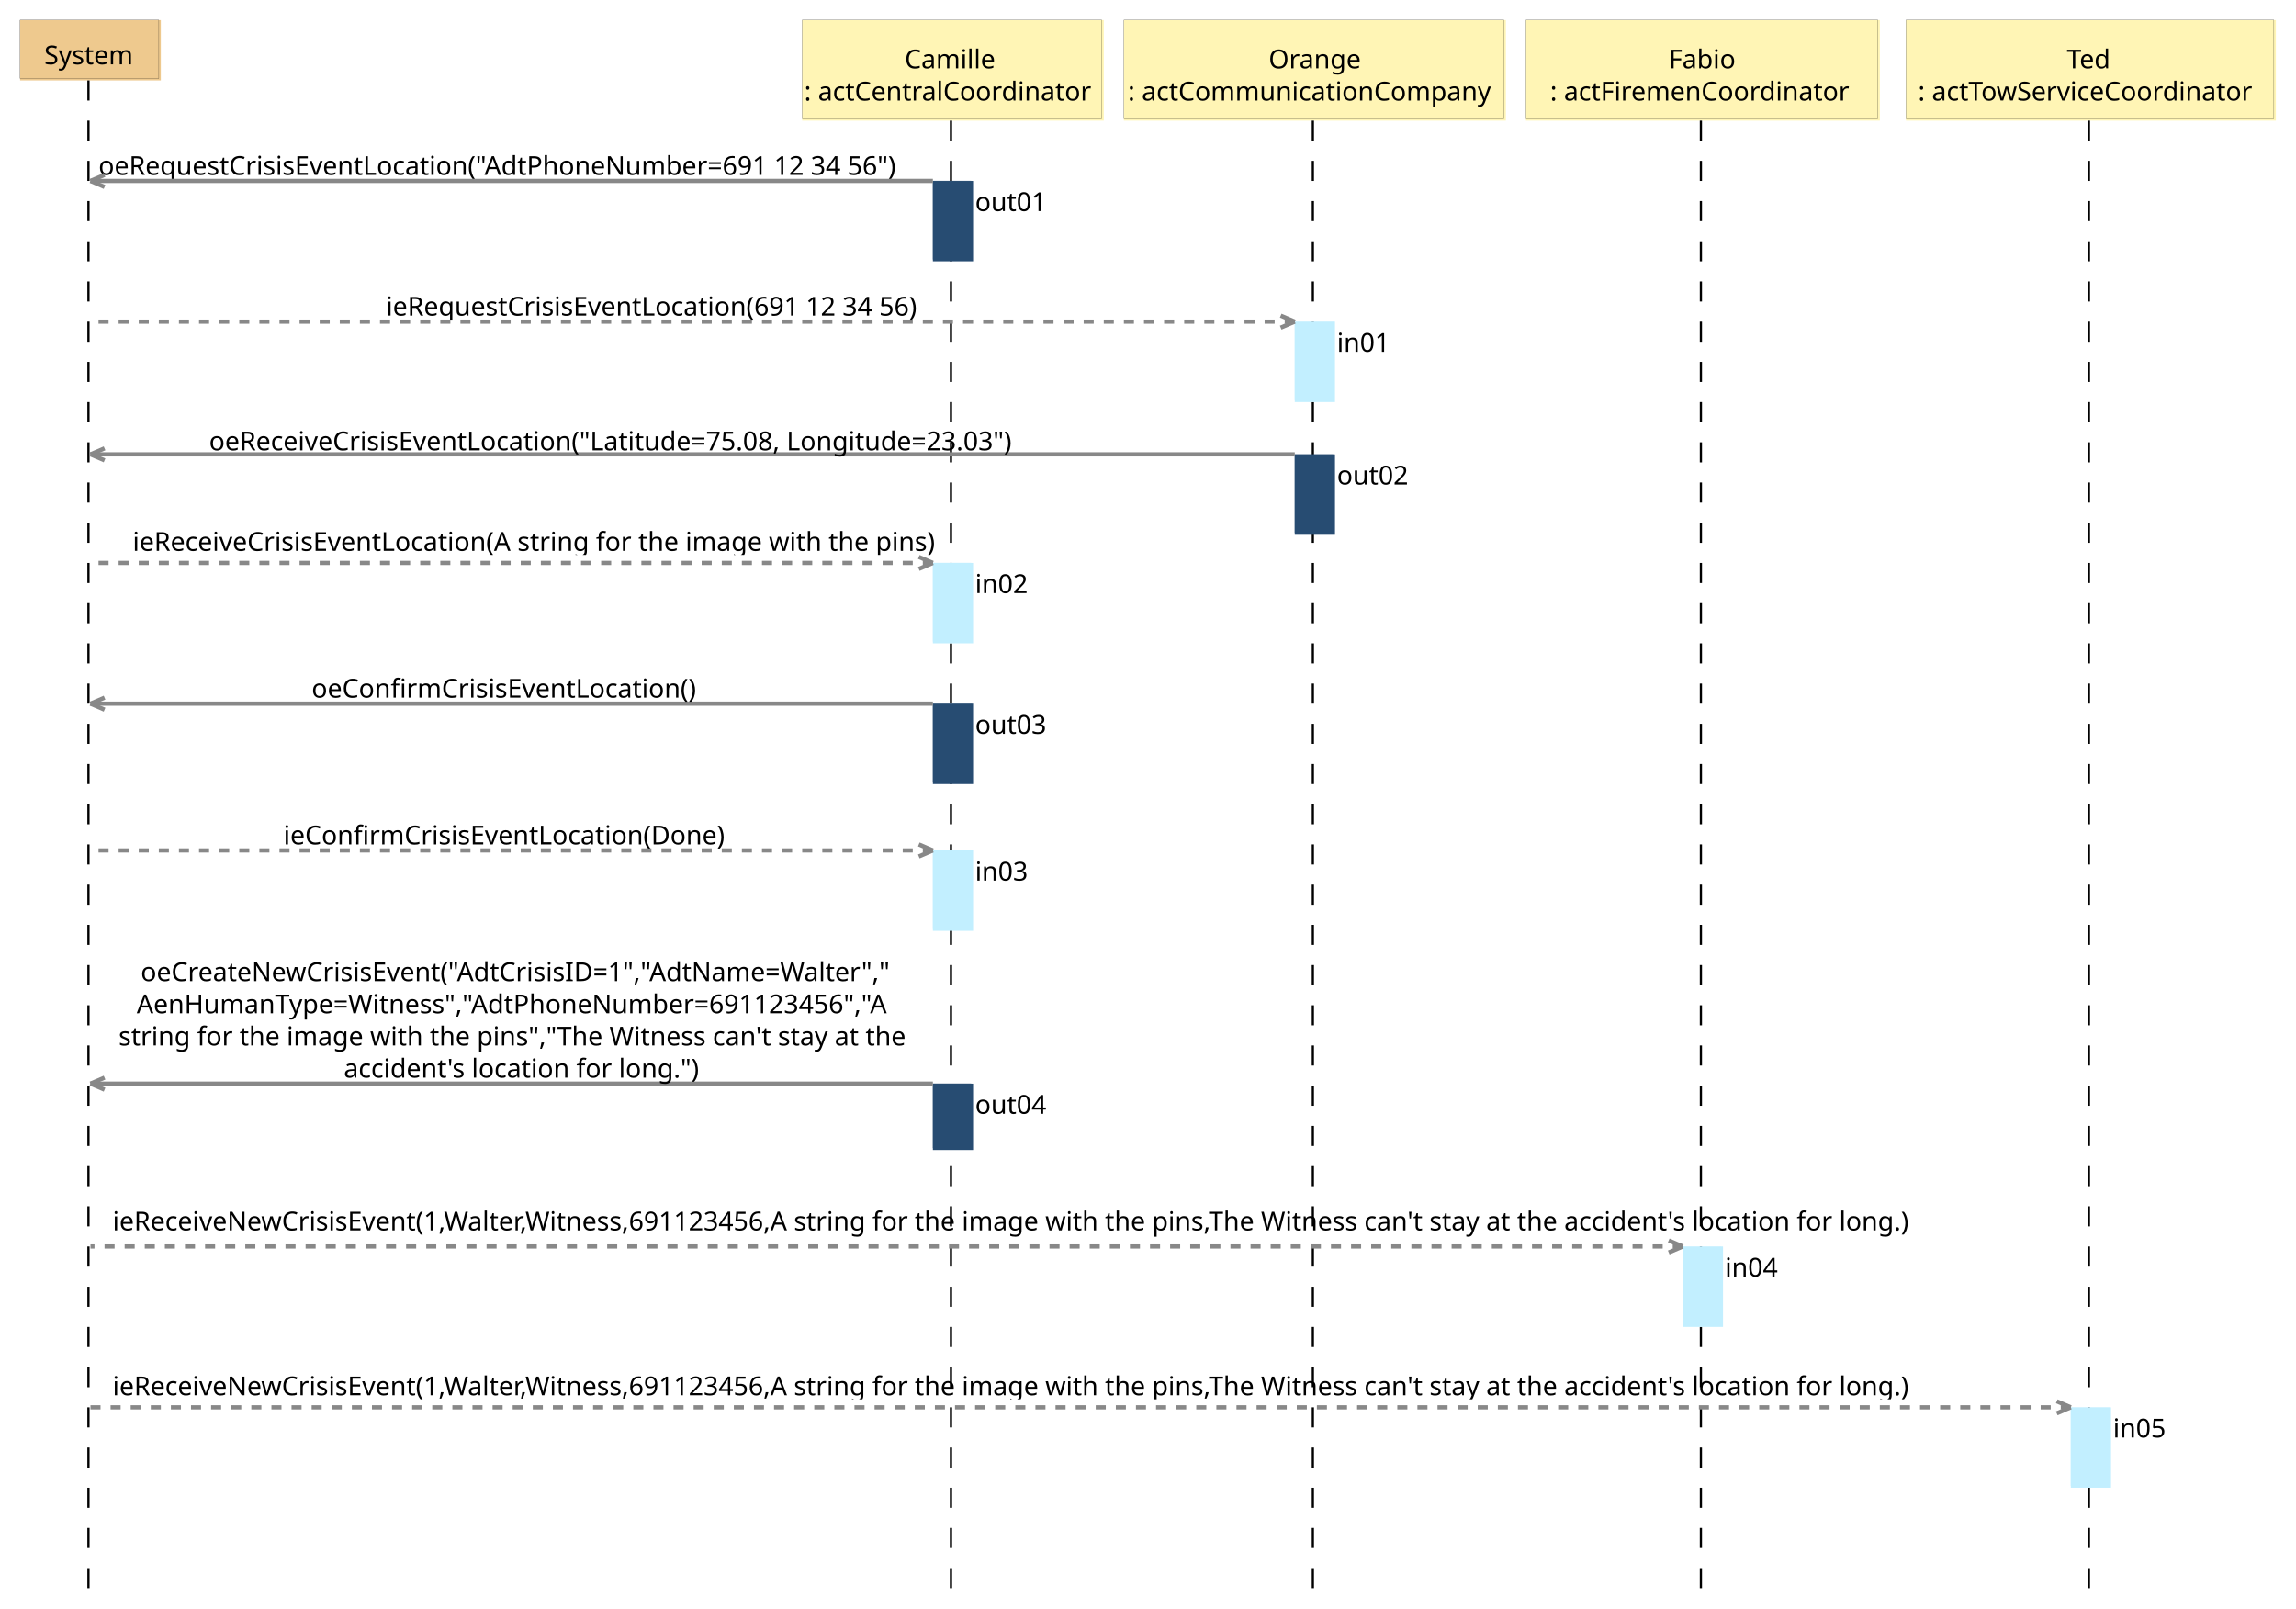
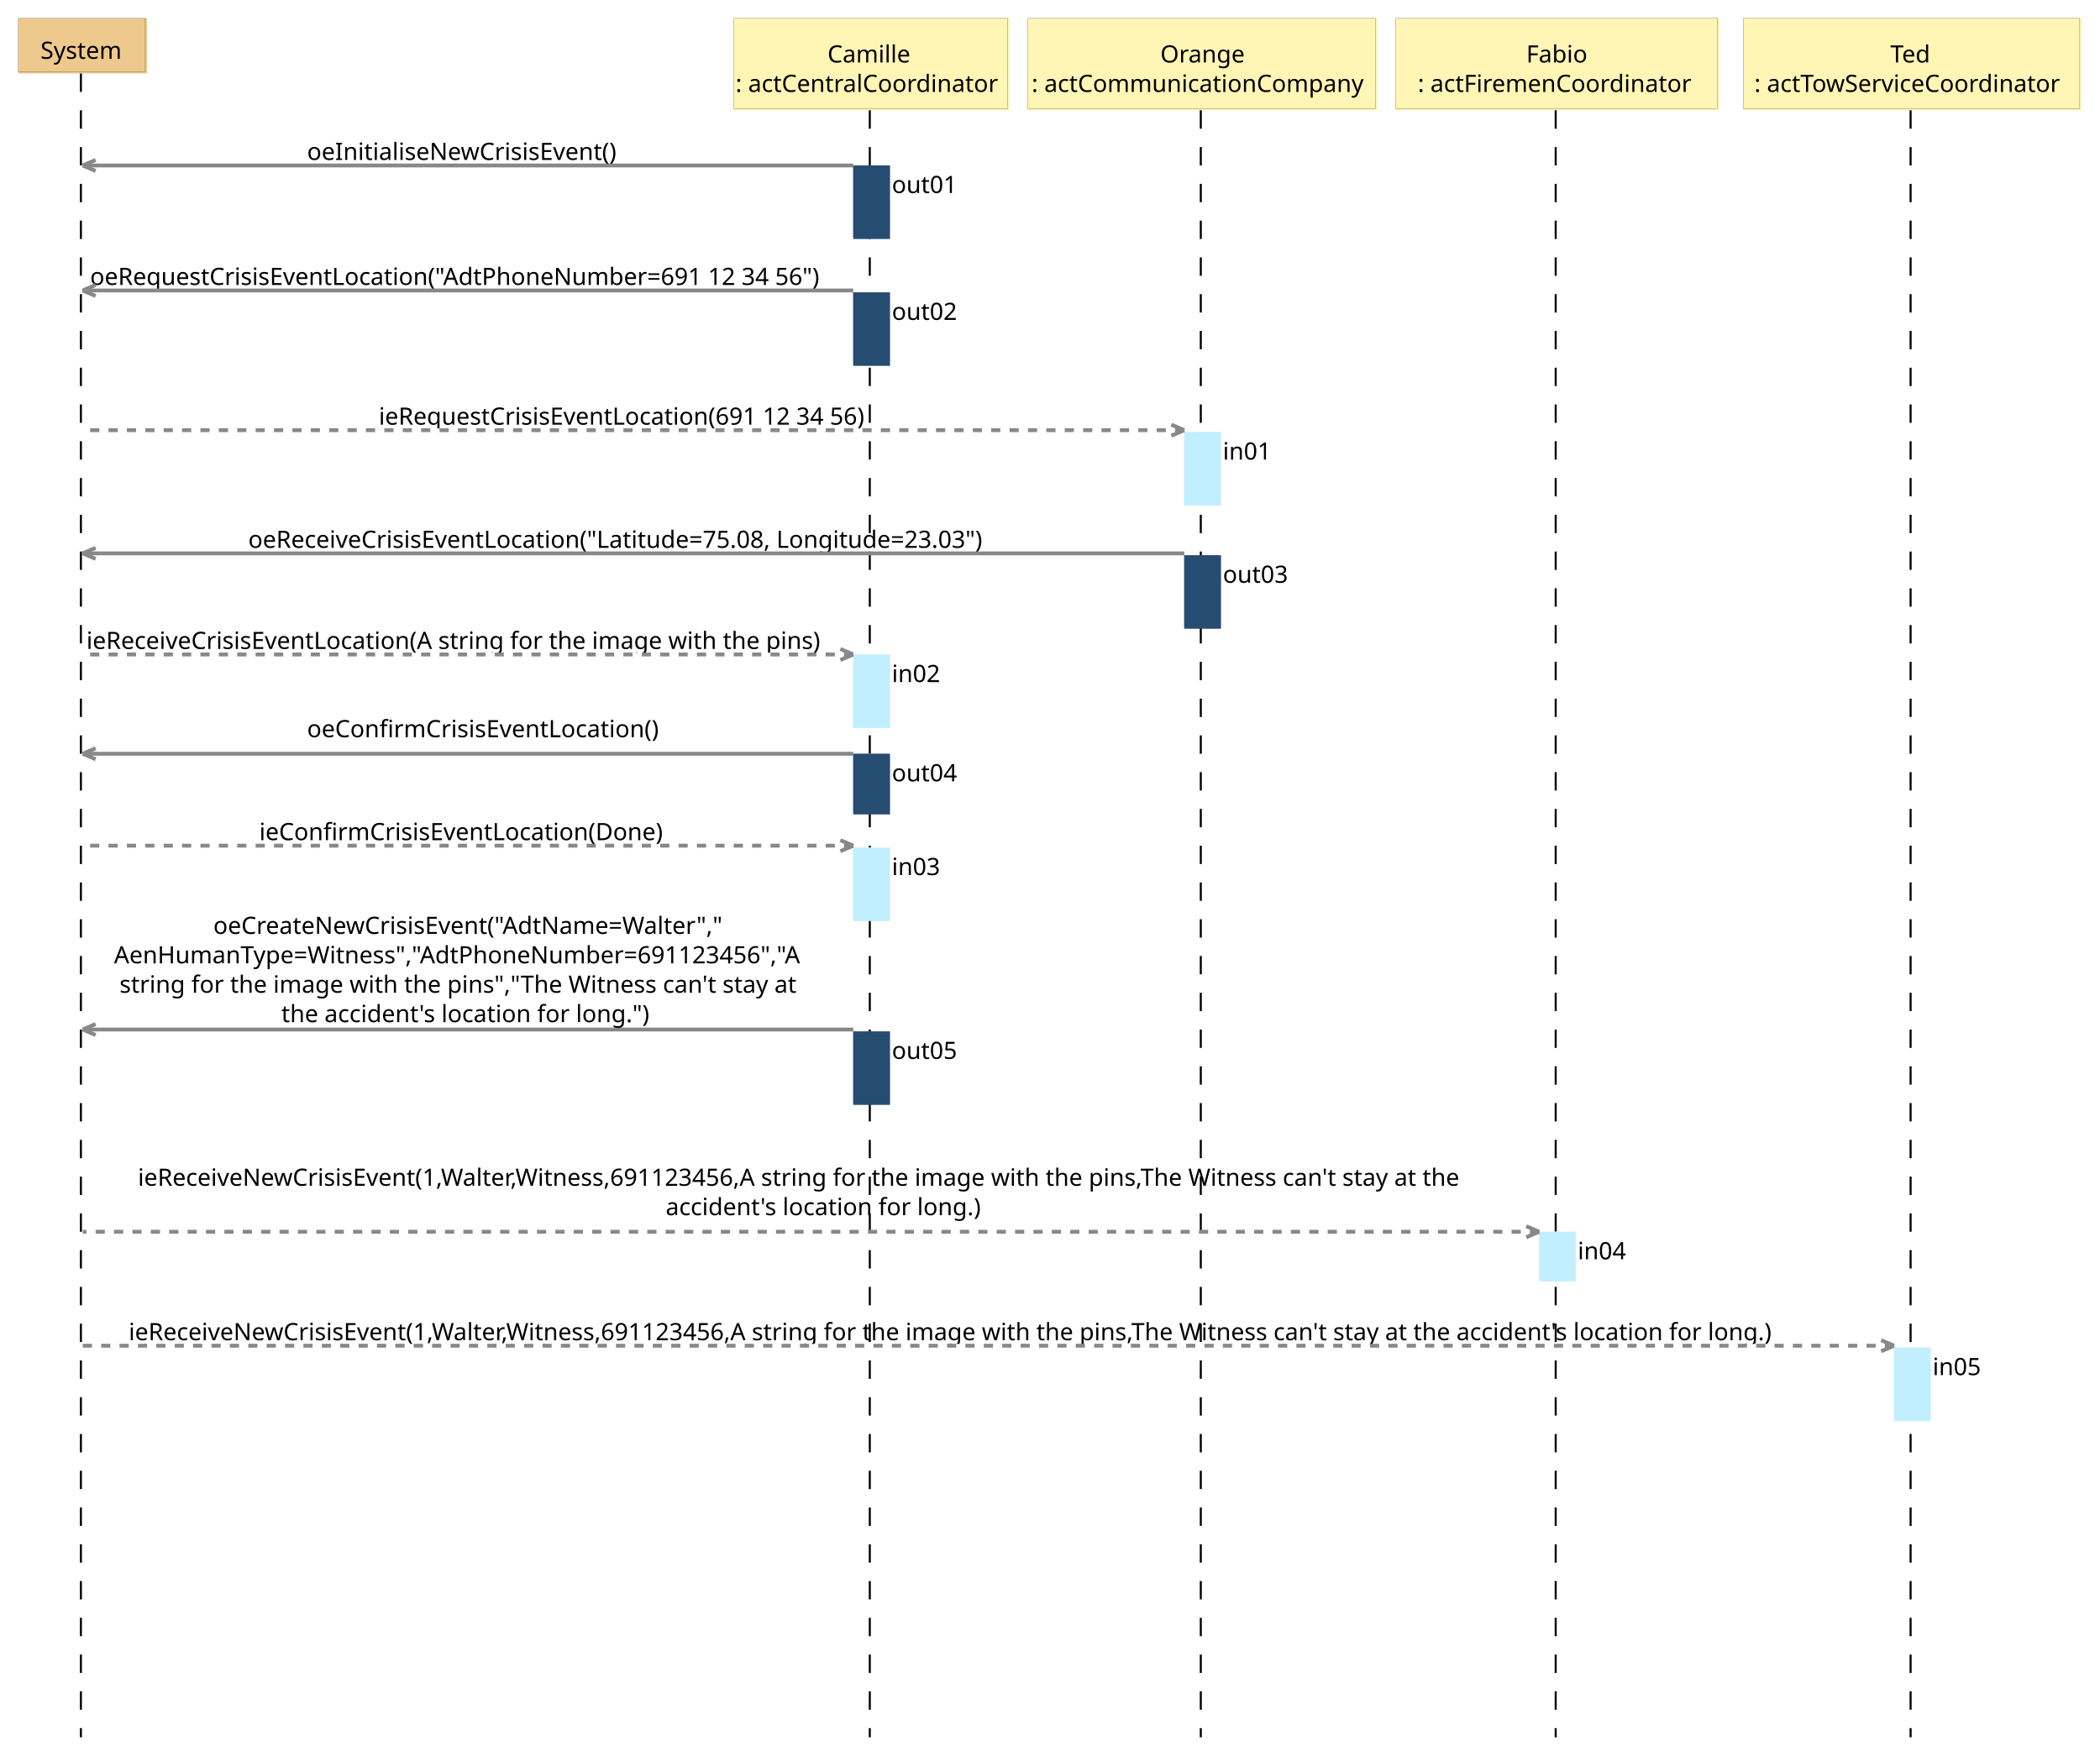
- <svg xmlns="http://www.w3.org/2000/svg" stroke-dasharray="none" shape-rendering="auto" font-family="'Dialog'" width="1142" text-rendering="auto" fill-opacity="1" contentScriptType="text/ecmascript" color-interpolation="auto" color-rendering="auto" preserveAspectRatio="xMidYMid meet" font-size="12" viewBox="0 0 1142 800" fill="black" stroke="black" image-rendering="auto" stroke-miterlimit="10" zoomAndPan="magnify" version="1.0" stroke-linecap="square" stroke-linejoin="miter" contentStyleType="text/css" font-style="normal" height="800" stroke-width="1" stroke-dashoffset="0" font-weight="normal" stroke-opacity="1">
+ <svg xmlns="http://www.w3.org/2000/svg" stroke-dasharray="none" shape-rendering="auto" font-family="'Dialog'" width="1142" text-rendering="auto" fill-opacity="1" contentScriptType="text/ecmascript" color-interpolation="auto" color-rendering="auto" preserveAspectRatio="xMidYMid meet" font-size="12" viewBox="0 0 1142 955" fill="black" stroke="black" image-rendering="auto" stroke-miterlimit="10" zoomAndPan="magnify" version="1.0" stroke-linecap="square" stroke-linejoin="miter" contentStyleType="text/css" font-style="normal" height="955" stroke-width="1" stroke-dashoffset="0" font-weight="normal" stroke-opacity="1">
  <defs id="genericDefs" />
  <g>
    <defs id="defs1">
      <clipPath clipPathUnits="userSpaceOnUse" id="clipPath1">
        <path d="M9 9 L81 9 L81 41 L9 41 L9 9 Z" />
      </clipPath>
      <clipPath clipPathUnits="userSpaceOnUse" id="clipPath2">
        <path d="M9 9 L84 9 L84 41 L9 41 L9 9 Z" />
      </clipPath>
      <clipPath clipPathUnits="userSpaceOnUse" id="clipPath3">
-         <path d="M39 39 L51 39 L51 791 L39 791 L39 39 Z" />
+         <path d="M39 39 L51 39 L51 946 L39 946 L39 39 Z" />
      </clipPath>
      <clipPath clipPathUnits="userSpaceOnUse" id="clipPath4">
        <path d="M398 9 L550 9 L550 61 L398 61 L398 9 Z" />
      </clipPath>
      <clipPath clipPathUnits="userSpaceOnUse" id="clipPath5">
        <path d="M398 9 L553 9 L553 61 L398 61 L398 9 Z" />
      </clipPath>
      <clipPath clipPathUnits="userSpaceOnUse" id="clipPath6">
-         <path d="M468 59 L480 59 L480 791 L468 791 L468 59 Z" />
+         <path d="M468 59 L480 59 L480 946 L468 946 L468 59 Z" />
      </clipPath>
      <clipPath clipPathUnits="userSpaceOnUse" id="clipPath7">
        <path d="M463 89 L485 89 L485 131 L463 131 L463 89 Z" />
      </clipPath>
      <clipPath clipPathUnits="userSpaceOnUse" id="clipPath8">
        <path d="M484 89 L526 89 L526 107 L484 107 L484 89 Z" />
      </clipPath>
      <clipPath clipPathUnits="userSpaceOnUse" id="clipPath9">
-         <path d="M463 349 L485 349 L485 391 L463 391 L463 349 Z" />
+         <path d="M463 409 L485 409 L485 444 L463 444 L463 409 Z" />
      </clipPath>
      <clipPath clipPathUnits="userSpaceOnUse" id="clipPath10">
-         <path d="M484 349 L526 349 L526 367 L484 367 L484 349 Z" />
+         <path d="M484 409 L526 409 L526 427 L484 427 L484 409 Z" />
      </clipPath>
      <clipPath clipPathUnits="userSpaceOnUse" id="clipPath11">
-         <path d="M463 538 L485 538 L485 573 L463 573 L463 538 Z" />
+         <path d="M463 355 L485 355 L485 397 L463 397 L463 355 Z" />
      </clipPath>
      <clipPath clipPathUnits="userSpaceOnUse" id="clipPath12">
-         <path d="M484 538 L526 538 L526 556 L484 556 L484 538 Z" />
+         <path d="M484 355 L517 355 L517 373 L484 373 L484 355 Z" />
      </clipPath>
      <clipPath clipPathUnits="userSpaceOnUse" id="clipPath13">
-         <path d="M463 279 L485 279 L485 321 L463 321 L463 279 Z" />
+         <path d="M463 158 L485 158 L485 200 L463 200 L463 158 Z" />
      </clipPath>
      <clipPath clipPathUnits="userSpaceOnUse" id="clipPath14">
-         <path d="M484 279 L517 279 L517 297 L484 297 L484 279 Z" />
+         <path d="M484 158 L526 158 L526 176 L484 176 L484 158 Z" />
      </clipPath>
      <clipPath clipPathUnits="userSpaceOnUse" id="clipPath15">
-         <path d="M463 422 L485 422 L485 464 L463 464 L463 422 Z" />
+         <path d="M463 560 L485 560 L485 602 L463 602 L463 560 Z" />
      </clipPath>
      <clipPath clipPathUnits="userSpaceOnUse" id="clipPath16">
-         <path d="M484 422 L517 422 L517 440 L484 440 L484 422 Z" />
+         <path d="M484 560 L526 560 L526 578 L484 578 L484 560 Z" />
      </clipPath>
      <clipPath clipPathUnits="userSpaceOnUse" id="clipPath17">
+         <path d="M463 460 L485 460 L485 502 L463 502 L463 460 Z" />
+       </clipPath>
+       <clipPath clipPathUnits="userSpaceOnUse" id="clipPath18">
+         <path d="M484 460 L517 460 L517 478 L484 478 L484 460 Z" />
+       </clipPath>
+       <clipPath clipPathUnits="userSpaceOnUse" id="clipPath19">
        <path d="M558 9 L750 9 L750 61 L558 61 L558 9 Z" />
      </clipPath>
-       <clipPath clipPathUnits="userSpaceOnUse" id="clipPath18">
+       <clipPath clipPathUnits="userSpaceOnUse" id="clipPath20">
        <path d="M558 9 L753 9 L753 61 L558 61 L558 9 Z" />
      </clipPath>
-       <clipPath clipPathUnits="userSpaceOnUse" id="clipPath19">
-         <path d="M648 59 L660 59 L660 791 L648 791 L648 59 Z" />
-       </clipPath>
-       <clipPath clipPathUnits="userSpaceOnUse" id="clipPath20">
-         <path d="M643 225 L665 225 L665 267 L643 267 L643 225 Z" />
-       </clipPath>
      <clipPath clipPathUnits="userSpaceOnUse" id="clipPath21">
-         <path d="M664 225 L706 225 L706 243 L664 243 L664 225 Z" />
+         <path d="M648 59 L660 59 L660 946 L648 946 L648 59 Z" />
      </clipPath>
      <clipPath clipPathUnits="userSpaceOnUse" id="clipPath22">
-         <path d="M643 159 L665 159 L665 201 L643 201 L643 159 Z" />
+         <path d="M643 301 L665 301 L665 343 L643 343 L643 301 Z" />
      </clipPath>
      <clipPath clipPathUnits="userSpaceOnUse" id="clipPath23">
-         <path d="M664 159 L697 159 L697 177 L664 177 L664 159 Z" />
+         <path d="M664 301 L706 301 L706 319 L664 319 L664 301 Z" />
      </clipPath>
      <clipPath clipPathUnits="userSpaceOnUse" id="clipPath24">
+         <path d="M643 234 L665 234 L665 276 L643 276 L643 234 Z" />
+       </clipPath>
+       <clipPath clipPathUnits="userSpaceOnUse" id="clipPath25">
+         <path d="M664 234 L697 234 L697 252 L664 252 L664 234 Z" />
+       </clipPath>
+       <clipPath clipPathUnits="userSpaceOnUse" id="clipPath26">
        <path d="M758 9 L936 9 L936 61 L758 61 L758 9 Z" />
      </clipPath>
-       <clipPath clipPathUnits="userSpaceOnUse" id="clipPath25">
+       <clipPath clipPathUnits="userSpaceOnUse" id="clipPath27">
        <path d="M758 9 L939 9 L939 61 L758 61 L758 9 Z" />
      </clipPath>
-       <clipPath clipPathUnits="userSpaceOnUse" id="clipPath26">
-         <path d="M841 59 L853 59 L853 791 L841 791 L841 59 Z" />
-       </clipPath>
-       <clipPath clipPathUnits="userSpaceOnUse" id="clipPath27">
-         <path d="M836 619 L858 619 L858 661 L836 661 L836 619 Z" />
-       </clipPath>
      <clipPath clipPathUnits="userSpaceOnUse" id="clipPath28">
-         <path d="M857 619 L890 619 L890 637 L857 637 L857 619 Z" />
+         <path d="M841 59 L853 59 L853 946 L841 946 L841 59 Z" />
      </clipPath>
      <clipPath clipPathUnits="userSpaceOnUse" id="clipPath29">
+         <path d="M836 669 L858 669 L858 698 L836 698 L836 669 Z" />
+       </clipPath>
+       <clipPath clipPathUnits="userSpaceOnUse" id="clipPath30">
+         <path d="M857 669 L890 669 L890 687 L857 687 L857 669 Z" />
+       </clipPath>
+       <clipPath clipPathUnits="userSpaceOnUse" id="clipPath31">
        <path d="M947 9 L1133 9 L1133 61 L947 61 L947 9 Z" />
      </clipPath>
-       <clipPath clipPathUnits="userSpaceOnUse" id="clipPath30">
+       <clipPath clipPathUnits="userSpaceOnUse" id="clipPath32">
        <path d="M947 9 L1136 9 L1136 61 L947 61 L947 9 Z" />
      </clipPath>
-       <clipPath clipPathUnits="userSpaceOnUse" id="clipPath31">
-         <path d="M1034 59 L1046 59 L1046 791 L1034 791 L1034 59 Z" />
-       </clipPath>
-       <clipPath clipPathUnits="userSpaceOnUse" id="clipPath32">
-         <path d="M1029 699 L1051 699 L1051 741 L1029 741 L1029 699 Z" />
-       </clipPath>
      <clipPath clipPathUnits="userSpaceOnUse" id="clipPath33">
-         <path d="M1050 699 L1083 699 L1083 717 L1050 717 L1050 699 Z" />
+         <path d="M1034 59 L1046 59 L1046 946 L1034 946 L1034 59 Z" />
      </clipPath>
      <clipPath clipPathUnits="userSpaceOnUse" id="clipPath34">
-         <path d="M-1 -1 L1143 -1 L1143 801 L-1 801 L-1 -1 Z" />
+         <path d="M1029 732 L1051 732 L1051 774 L1029 774 L1029 732 Z" />
      </clipPath>
      <clipPath clipPathUnits="userSpaceOnUse" id="clipPath35">
-         <path d="M48 71 L464 71 L464 89 L48 89 L48 71 Z" />
+         <path d="M1050 732 L1083 732 L1083 750 L1050 750 L1050 732 Z" />
      </clipPath>
      <clipPath clipPathUnits="userSpaceOnUse" id="clipPath36">
+         <path d="M-1 -1 L1143 -1 L1143 956 L-1 956 L-1 -1 Z" />
+       </clipPath>
+       <clipPath clipPathUnits="userSpaceOnUse" id="clipPath37">
+         <path d="M166 71 L345 71 L345 89 L166 89 L166 71 Z" />
+       </clipPath>
+       <clipPath clipPathUnits="userSpaceOnUse" id="clipPath38">
        <path d="M43 85 L55 85 L55 96 L43 96 L43 85 Z" />
      </clipPath>
-       <clipPath clipPathUnits="userSpaceOnUse" id="clipPath37">
-         <path d="M101 205 L528 205 L528 230 L101 230 L101 205 Z" />
-       </clipPath>
-       <clipPath clipPathUnits="userSpaceOnUse" id="clipPath38">
-         <path d="M43 221 L55 221 L55 232 L43 232 L43 221 Z" />
-       </clipPath>
      <clipPath clipPathUnits="userSpaceOnUse" id="clipPath39">
-         <path d="M154 331 L357 331 L357 349 L154 349 L154 331 Z" />
+         <path d="M135 384 L401 384 L401 405 L135 405 L135 384 Z" />
      </clipPath>
      <clipPath clipPathUnits="userSpaceOnUse" id="clipPath40">
-         <path d="M43 345 L55 345 L55 356 L43 356 L43 345 Z" />
+         <path d="M43 405 L55 405 L55 416 L43 416 L43 405 Z" />
      </clipPath>
      <clipPath clipPathUnits="userSpaceOnUse" id="clipPath41">
-         <path d="M55 454 L476 454 L476 556 L55 556 L55 454 Z" />
+         <path d="M46 337 L465 337 L465 355 L46 355 L46 337 Z" />
      </clipPath>
      <clipPath clipPathUnits="userSpaceOnUse" id="clipPath42">
-         <path d="M55 454 L475 454 L475 556 L55 556 L55 454 Z" />
+         <path d="M455 351 L467 351 L467 362 L455 362 L455 351 Z" />
      </clipPath>
      <clipPath clipPathUnits="userSpaceOnUse" id="clipPath43">
-         <path d="M43 534 L55 534 L55 545 L43 545 L43 534 Z" />
+         <path d="M48 139 L464 139 L464 157 L48 157 L48 139 Z" />
      </clipPath>
      <clipPath clipPathUnits="userSpaceOnUse" id="clipPath44">
-         <path d="M191 141 L473 141 L473 159 L191 159 L191 141 Z" />
+         <path d="M43 153 L55 153 L55 164 L43 164 L43 153 Z" />
      </clipPath>
      <clipPath clipPathUnits="userSpaceOnUse" id="clipPath45">
-         <path d="M635 155 L647 155 L647 166 L635 166 L635 155 Z" />
+         <path d="M134 282 L557 282 L557 300 L134 300 L134 282 Z" />
      </clipPath>
      <clipPath clipPathUnits="userSpaceOnUse" id="clipPath46">
-         <path d="M65 258 L484 258 L484 276 L65 276 L65 258 Z" />
+         <path d="M43 296 L55 296 L55 307 L43 307 L43 296 Z" />
      </clipPath>
      <clipPath clipPathUnits="userSpaceOnUse" id="clipPath47">
-         <path d="M455 275 L467 275 L467 286 L455 286 L455 275 Z" />
+         <path d="M53 486 L465 486 L465 565 L53 565 L53 486 Z" />
      </clipPath>
      <clipPath clipPathUnits="userSpaceOnUse" id="clipPath48">
-         <path d="M140 404 L372 404 L372 422 L140 422 L140 404 Z" />
+         <path d="M53 486 L464 486 L464 565 L53 565 L53 486 Z" />
      </clipPath>
      <clipPath clipPathUnits="userSpaceOnUse" id="clipPath49">
-         <path d="M455 418 L467 418 L467 429 L455 429 L455 418 Z" />
+         <path d="M43 555 L55 555 L55 566 L43 566 L43 555 Z" />
      </clipPath>
      <clipPath clipPathUnits="userSpaceOnUse" id="clipPath50">
-         <path d="M42 592 L1008 592 L1008 619 L42 619 L42 592 Z" />
+         <path d="M205 215 L487 215 L487 233 L205 233 L205 215 Z" />
      </clipPath>
      <clipPath clipPathUnits="userSpaceOnUse" id="clipPath51">
-         <path d="M828 615 L840 615 L840 626 L828 626 L828 615 Z" />
+         <path d="M635 229 L647 229 L647 240 L635 240 L635 229 Z" />
      </clipPath>
      <clipPath clipPathUnits="userSpaceOnUse" id="clipPath52">
-         <path d="M55 678 L995 678 L995 696 L55 696 L55 678 Z" />
+         <path d="M140 441 L372 441 L372 459 L140 459 L140 441 Z" />
      </clipPath>
      <clipPath clipPathUnits="userSpaceOnUse" id="clipPath53">
-         <path d="M1021 695 L1033 695 L1033 706 L1021 706 L1021 695 Z" />
+         <path d="M455 455 L467 455 L467 466 L455 466 L455 455 Z" />
+       </clipPath>
+       <clipPath clipPathUnits="userSpaceOnUse" id="clipPath54">
+         <path d="M68 600 L840 600 L840 692 L68 692 L68 600 Z" />
+       </clipPath>
+       <clipPath clipPathUnits="userSpaceOnUse" id="clipPath55">
+         <path d="M828 665 L840 665 L840 676 L828 676 L828 665 Z" />
+       </clipPath>
+       <clipPath clipPathUnits="userSpaceOnUse" id="clipPath56">
+         <path d="M69 713 L1009 713 L1009 731 L69 731 L69 713 Z" />
+       </clipPath>
+       <clipPath clipPathUnits="userSpaceOnUse" id="clipPath57">
+         <path d="M1021 727 L1033 727 L1033 738 L1021 738 L1021 727 Z" />
      </clipPath>
    </defs>
    <g font-size="13" fill="rgb(238,201,142)" font-family="'Lucida Sans Unicode'" stroke-linejoin="round" stroke="rgb(238,201,142)" stroke-width="0" stroke-miterlimit="0">
      <rect x="10" y="10" clip-path="url(#clipPath1)" width="70" height="30" stroke="none" />
    </g>
    <g stroke-width="0.1" font-size="13" font-family="'Lucida Sans Unicode'" stroke-linecap="butt">
      <rect x="10" y="10" clip-path="url(#clipPath1)" fill="none" width="69" height="29" />
      <text xml:space="preserve" x="22" y="32" clip-path="url(#clipPath2)" stroke="none">System</text>
-       <line clip-path="url(#clipPath3)" fill="none" x1="44" x2="44" y1="40" y2="790" stroke-dasharray="10,10" stroke-width="1.1" />
+       <line clip-path="url(#clipPath3)" fill="none" x1="44" x2="44" y1="40" y2="945" stroke-dasharray="10,10" stroke-width="1.1" />
    </g>
    <g stroke-linecap="butt" font-size="13" fill="rgb(255,245,181)" font-family="'Lucida Sans Unicode'" stroke-dasharray="10,10" stroke="rgb(255,245,181)" stroke-width="1.1">
      <rect x="399" y="10" clip-path="url(#clipPath4)" width="150" height="50" stroke="none" />
    </g>
    <g stroke-width="0.1" font-size="13" font-family="'Lucida Sans Unicode'" stroke-linecap="butt">
      <rect x="399" y="10" clip-path="url(#clipPath4)" fill="none" width="149" height="49" />
      <text xml:space="preserve" x="450" y="34" clip-path="url(#clipPath5)" stroke="none">Camille</text>
      <text xml:space="preserve" x="400" y="50" clip-path="url(#clipPath5)" stroke="none">: actCentralCoordinator</text>
-       <line clip-path="url(#clipPath6)" fill="none" x1="473" x2="473" y1="60" y2="790" stroke-dasharray="10,10" stroke-width="1.1" />
+       <line clip-path="url(#clipPath6)" fill="none" x1="473" x2="473" y1="60" y2="945" stroke-dasharray="10,10" stroke-width="1.1" />
    </g>
    <g stroke-linecap="butt" font-size="13" fill="rgb(39,76,114)" font-family="'Lucida Sans Unicode'" stroke-dasharray="10,10" stroke="rgb(39,76,114)" stroke-width="1.1">
      <rect x="464" y="90" clip-path="url(#clipPath7)" width="20" height="40" stroke="none" />
      <rect x="464" y="90" clip-path="url(#clipPath7)" fill="none" width="19" stroke-dasharray="none" height="39" stroke-width="0.1" />
    </g>
    <g stroke-width="0.1" font-size="13" font-family="'Lucida Sans Unicode'" stroke-linecap="butt">
      <text xml:space="preserve" x="485" y="105" clip-path="url(#clipPath8)" stroke="none">out01</text>
-       <rect x="464" y="350" clip-path="url(#clipPath9)" fill="rgb(39,76,114)" width="20" height="40" stroke="none" />
-       <rect x="464" y="350" clip-path="url(#clipPath9)" fill="none" width="19" height="39" stroke="rgb(39,76,114)" />
-       <text xml:space="preserve" x="485" y="365" clip-path="url(#clipPath10)" stroke="none">out03</text>
-       <rect x="464" y="539" clip-path="url(#clipPath11)" fill="rgb(39,76,114)" width="20" height="33" stroke="none" />
-       <rect x="464" y="539" clip-path="url(#clipPath11)" fill="none" width="19" height="32" stroke="rgb(39,76,114)" />
-       <text xml:space="preserve" x="485" y="554" clip-path="url(#clipPath12)" stroke="none">out04</text>
-       <rect x="464" y="280" clip-path="url(#clipPath13)" fill="rgb(194,239,255)" width="20" height="40" stroke="none" />
-       <rect x="464" y="280" clip-path="url(#clipPath13)" fill="none" width="19" height="39" stroke="rgb(194,239,255)" />
-       <text xml:space="preserve" x="485" y="295" clip-path="url(#clipPath14)" stroke="none">in02</text>
-       <rect x="464" y="423" clip-path="url(#clipPath15)" fill="rgb(194,239,255)" width="20" height="40" stroke="none" />
-       <rect x="464" y="423" clip-path="url(#clipPath15)" fill="none" width="19" height="39" stroke="rgb(194,239,255)" />
-       <text xml:space="preserve" x="485" y="438" clip-path="url(#clipPath16)" stroke="none">in03</text>
-       <rect x="559" y="10" clip-path="url(#clipPath17)" fill="rgb(255,245,181)" width="190" height="50" stroke="none" />
-       <rect x="559" y="10" clip-path="url(#clipPath17)" fill="none" width="189" height="49" />
-       <text xml:space="preserve" x="631" y="34" clip-path="url(#clipPath18)" stroke="none">Orange</text>
-       <text xml:space="preserve" x="561" y="50" clip-path="url(#clipPath18)" stroke="none">: actCommunicationCompany</text>
-       <line clip-path="url(#clipPath19)" fill="none" x1="653" x2="653" y1="60" y2="790" stroke-dasharray="10,10" stroke-width="1.1" />
+       <rect x="464" y="410" clip-path="url(#clipPath9)" fill="rgb(39,76,114)" width="20" height="33" stroke="none" />
+       <rect x="464" y="410" clip-path="url(#clipPath9)" fill="none" width="19" height="32" stroke="rgb(39,76,114)" />
+       <text xml:space="preserve" x="485" y="425" clip-path="url(#clipPath10)" stroke="none">out04</text>
+       <rect x="464" y="356" clip-path="url(#clipPath11)" fill="rgb(194,239,255)" width="20" height="40" stroke="none" />
+       <rect x="464" y="356" clip-path="url(#clipPath11)" fill="none" width="19" height="39" stroke="rgb(194,239,255)" />
+       <text xml:space="preserve" x="485" y="371" clip-path="url(#clipPath12)" stroke="none">in02</text>
+       <rect x="464" y="159" clip-path="url(#clipPath13)" fill="rgb(39,76,114)" width="20" height="40" stroke="none" />
+       <rect x="464" y="159" clip-path="url(#clipPath13)" fill="none" width="19" height="39" stroke="rgb(39,76,114)" />
+       <text xml:space="preserve" x="485" y="174" clip-path="url(#clipPath14)" stroke="none">out02</text>
+       <rect x="464" y="561" clip-path="url(#clipPath15)" fill="rgb(39,76,114)" width="20" height="40" stroke="none" />
+       <rect x="464" y="561" clip-path="url(#clipPath15)" fill="none" width="19" height="39" stroke="rgb(39,76,114)" />
+       <text xml:space="preserve" x="485" y="576" clip-path="url(#clipPath16)" stroke="none">out05</text>
+       <rect x="464" y="461" clip-path="url(#clipPath17)" fill="rgb(194,239,255)" width="20" height="40" stroke="none" />
+       <rect x="464" y="461" clip-path="url(#clipPath17)" fill="none" width="19" height="39" stroke="rgb(194,239,255)" />
+       <text xml:space="preserve" x="485" y="476" clip-path="url(#clipPath18)" stroke="none">in03</text>
+       <rect x="559" y="10" clip-path="url(#clipPath19)" fill="rgb(255,245,181)" width="190" height="50" stroke="none" />
+       <rect x="559" y="10" clip-path="url(#clipPath19)" fill="none" width="189" height="49" />
+       <text xml:space="preserve" x="631" y="34" clip-path="url(#clipPath20)" stroke="none">Orange</text>
+       <text xml:space="preserve" x="561" y="50" clip-path="url(#clipPath20)" stroke="none">: actCommunicationCompany</text>
+       <line clip-path="url(#clipPath21)" fill="none" x1="653" x2="653" y1="60" y2="945" stroke-dasharray="10,10" stroke-width="1.1" />
    </g>
    <g stroke-linecap="butt" font-size="13" fill="rgb(39,76,114)" font-family="'Lucida Sans Unicode'" stroke-dasharray="10,10" stroke="rgb(39,76,114)" stroke-width="1.1">
-       <rect x="644" y="226" clip-path="url(#clipPath20)" width="20" height="40" stroke="none" />
-       <rect x="644" y="226" clip-path="url(#clipPath20)" fill="none" width="19" stroke-dasharray="none" height="39" stroke-width="0.1" />
-     </g>
-     <g stroke-width="0.1" font-size="13" font-family="'Lucida Sans Unicode'" stroke-linecap="butt">
-       <text xml:space="preserve" x="665" y="241" clip-path="url(#clipPath21)" stroke="none">out02</text>
-       <rect x="644" y="160" clip-path="url(#clipPath22)" fill="rgb(194,239,255)" width="20" height="40" stroke="none" />
-       <rect x="644" y="160" clip-path="url(#clipPath22)" fill="none" width="19" height="39" stroke="rgb(194,239,255)" />
-       <text xml:space="preserve" x="665" y="175" clip-path="url(#clipPath23)" stroke="none">in01</text>
-       <rect x="759" y="10" clip-path="url(#clipPath24)" fill="rgb(255,245,181)" width="176" height="50" stroke="none" />
-       <rect x="759" y="10" clip-path="url(#clipPath24)" fill="none" width="175" height="49" />
-       <text xml:space="preserve" x="830" y="34" clip-path="url(#clipPath25)" stroke="none">Fabio</text>
-       <text xml:space="preserve" x="771" y="50" clip-path="url(#clipPath25)" stroke="none">: actFiremenCoordinator</text>
-       <line clip-path="url(#clipPath26)" fill="none" x1="846" x2="846" y1="60" y2="790" stroke-dasharray="10,10" stroke-width="1.1" />
+       <rect x="644" y="302" clip-path="url(#clipPath22)" width="20" height="40" stroke="none" />
+       <rect x="644" y="302" clip-path="url(#clipPath22)" fill="none" width="19" stroke-dasharray="none" height="39" stroke-width="0.1" />
+     </g>
+     <g stroke-width="0.1" font-size="13" font-family="'Lucida Sans Unicode'" stroke-linecap="butt">
+       <text xml:space="preserve" x="665" y="317" clip-path="url(#clipPath23)" stroke="none">out03</text>
+       <rect x="644" y="235" clip-path="url(#clipPath24)" fill="rgb(194,239,255)" width="20" height="40" stroke="none" />
+       <rect x="644" y="235" clip-path="url(#clipPath24)" fill="none" width="19" height="39" stroke="rgb(194,239,255)" />
+       <text xml:space="preserve" x="665" y="250" clip-path="url(#clipPath25)" stroke="none">in01</text>
+       <rect x="759" y="10" clip-path="url(#clipPath26)" fill="rgb(255,245,181)" width="176" height="50" stroke="none" />
+       <rect x="759" y="10" clip-path="url(#clipPath26)" fill="none" width="175" height="49" />
+       <text xml:space="preserve" x="830" y="34" clip-path="url(#clipPath27)" stroke="none">Fabio</text>
+       <text xml:space="preserve" x="771" y="50" clip-path="url(#clipPath27)" stroke="none">: actFiremenCoordinator</text>
+       <line clip-path="url(#clipPath28)" fill="none" x1="846" x2="846" y1="60" y2="945" stroke-dasharray="10,10" stroke-width="1.1" />
    </g>
    <g stroke-linecap="butt" font-size="13" fill="rgb(194,239,255)" font-family="'Lucida Sans Unicode'" stroke-dasharray="10,10" stroke="rgb(194,239,255)" stroke-width="1.1">
-       <rect x="837" y="620" clip-path="url(#clipPath27)" width="20" height="40" stroke="none" />
-       <rect x="837" y="620" clip-path="url(#clipPath27)" fill="none" width="19" stroke-dasharray="none" height="39" stroke-width="0.1" />
-     </g>
-     <g stroke-width="0.1" font-size="13" font-family="'Lucida Sans Unicode'" stroke-linecap="butt">
-       <text xml:space="preserve" x="858" y="635" clip-path="url(#clipPath28)" stroke="none">in04</text>
-       <rect x="948" y="10" clip-path="url(#clipPath29)" fill="rgb(255,245,181)" width="184" height="50" stroke="none" />
-       <rect x="948" y="10" clip-path="url(#clipPath29)" fill="none" width="183" height="49" />
-       <text xml:space="preserve" x="1028" y="34" clip-path="url(#clipPath30)" stroke="none">Ted</text>
-       <text xml:space="preserve" x="954" y="50" clip-path="url(#clipPath30)" stroke="none">: actTowServiceCoordinator</text>
-       <line clip-path="url(#clipPath31)" fill="none" x1="1039" x2="1039" y1="60" y2="790" stroke-dasharray="10,10" stroke-width="1.1" />
+       <rect x="837" y="670" clip-path="url(#clipPath29)" width="20" height="27" stroke="none" />
+       <rect x="837" y="670" clip-path="url(#clipPath29)" fill="none" width="19" stroke-dasharray="none" height="26" stroke-width="0.1" />
+     </g>
+     <g stroke-width="0.1" font-size="13" font-family="'Lucida Sans Unicode'" stroke-linecap="butt">
+       <text xml:space="preserve" x="858" y="685" clip-path="url(#clipPath30)" stroke="none">in04</text>
+       <rect x="948" y="10" clip-path="url(#clipPath31)" fill="rgb(255,245,181)" width="184" height="50" stroke="none" />
+       <rect x="948" y="10" clip-path="url(#clipPath31)" fill="none" width="183" height="49" />
+       <text xml:space="preserve" x="1028" y="34" clip-path="url(#clipPath32)" stroke="none">Ted</text>
+       <text xml:space="preserve" x="954" y="50" clip-path="url(#clipPath32)" stroke="none">: actTowServiceCoordinator</text>
+       <line clip-path="url(#clipPath33)" fill="none" x1="1039" x2="1039" y1="60" y2="945" stroke-dasharray="10,10" stroke-width="1.1" />
    </g>
    <g stroke-linecap="butt" font-size="13" fill="rgb(194,239,255)" font-family="'Lucida Sans Unicode'" stroke-dasharray="10,10" stroke="rgb(194,239,255)" stroke-width="1.1">
-       <rect x="1030" y="700" clip-path="url(#clipPath32)" width="20" height="40" stroke="none" />
-       <rect x="1030" y="700" clip-path="url(#clipPath32)" fill="none" width="19" stroke-dasharray="none" height="39" stroke-width="0.1" />
-     </g>
-     <g stroke-width="0.1" font-size="13" font-family="'Lucida Sans Unicode'" stroke-linecap="butt">
-       <text xml:space="preserve" x="1051" y="715" clip-path="url(#clipPath33)" stroke="none">in05</text>
-       <line clip-path="url(#clipPath34)" fill="none" x1="464" x2="45" y1="90" y2="90" stroke="rgb(136,136,136)" stroke-width="2.1" />
-       <text x="49" y="87" clip-path="url(#clipPath35)" stroke="none" stroke-width="2.1" xml:space="preserve">oeRequestCrisisEventLocation("AdtPhoneNumber=691 12 34 56")</text>
-       <line clip-path="url(#clipPath36)" fill="none" x1="52" x2="45" y1="87" y2="90" stroke="rgb(136,136,136)" stroke-width="2.1" />
-       <line clip-path="url(#clipPath36)" fill="none" x1="45" x2="52" y1="90" y2="93" stroke="rgb(136,136,136)" stroke-width="2.1" />
-       <line clip-path="url(#clipPath34)" fill="none" x1="644" x2="45" y1="226" y2="226" stroke="rgb(136,136,136)" stroke-width="2.1" />
-       <text x="104" y="224" clip-path="url(#clipPath37)" stroke="none" stroke-width="2.1" xml:space="preserve">oeReceiveCrisisEventLocation("Latitude=75.08, Longitude=23.03")</text>
-       <line clip-path="url(#clipPath38)" fill="none" x1="52" x2="45" y1="223" y2="226" stroke="rgb(136,136,136)" stroke-width="2.1" />
-       <line clip-path="url(#clipPath38)" fill="none" x1="45" x2="52" y1="226" y2="229" stroke="rgb(136,136,136)" stroke-width="2.1" />
-       <line clip-path="url(#clipPath34)" fill="none" x1="464" x2="45" y1="350" y2="350" stroke="rgb(136,136,136)" stroke-width="2.1" />
-       <text x="155" y="347" clip-path="url(#clipPath39)" stroke="none" stroke-width="2.1" xml:space="preserve">oeConfirmCrisisEventLocation()</text>
-       <line clip-path="url(#clipPath40)" fill="none" x1="52" x2="45" y1="347" y2="350" stroke="rgb(136,136,136)" stroke-width="2.1" />
-       <line clip-path="url(#clipPath40)" fill="none" x1="45" x2="52" y1="350" y2="353" stroke="rgb(136,136,136)" stroke-width="2.1" />
-       <line clip-path="url(#clipPath34)" fill="none" x1="464" x2="45" y1="539" y2="539" stroke="rgb(136,136,136)" stroke-width="2.1" />
-       <text x="70" y="488" clip-path="url(#clipPath41)" stroke="none" stroke-width="2.1" xml:space="preserve">oeCreateNewCrisisEvent("AdtCrisisID=1","AdtName=Walter","</text>
-       <text x="68" y="504" clip-path="url(#clipPath41)" stroke="none" stroke-width="2.1" xml:space="preserve">AenHumanType=Witness","AdtPhoneNumber=691123456","A </text>
-       <text x="59" y="520" clip-path="url(#clipPath41)" stroke="none" stroke-width="2.1" xml:space="preserve">string for the image with the pins","The Witness can't stay at the </text>
-       <text x="171" y="536" clip-path="url(#clipPath42)" stroke="none" stroke-width="2.1" xml:space="preserve">accident's location for long.")</text>
-       <line clip-path="url(#clipPath43)" fill="none" x1="52" x2="45" y1="536" y2="539" stroke="rgb(136,136,136)" stroke-width="2.1" />
-       <line clip-path="url(#clipPath43)" fill="none" x1="45" x2="52" y1="539" y2="542" stroke="rgb(136,136,136)" stroke-width="2.1" />
+       <rect x="1030" y="733" clip-path="url(#clipPath34)" width="20" height="40" stroke="none" />
+       <rect x="1030" y="733" clip-path="url(#clipPath34)" fill="none" width="19" stroke-dasharray="none" height="39" stroke-width="0.1" />
+     </g>
+     <g stroke-width="0.1" font-size="13" font-family="'Lucida Sans Unicode'" stroke-linecap="butt">
+       <text xml:space="preserve" x="1051" y="748" clip-path="url(#clipPath35)" stroke="none">in05</text>
+       <line clip-path="url(#clipPath36)" fill="none" x1="464" x2="45" y1="90" y2="90" stroke="rgb(136,136,136)" stroke-width="2.1" />
+       <text x="167" y="87" clip-path="url(#clipPath37)" stroke="none" stroke-width="2.1" xml:space="preserve">oeInitialiseNewCrisisEvent()</text>
+       <line clip-path="url(#clipPath38)" fill="none" x1="52" x2="45" y1="87" y2="90" stroke="rgb(136,136,136)" stroke-width="2.1" />
+       <line clip-path="url(#clipPath38)" fill="none" x1="45" x2="52" y1="90" y2="93" stroke="rgb(136,136,136)" stroke-width="2.1" />
+       <line clip-path="url(#clipPath36)" fill="none" x1="464" x2="45" y1="410" y2="410" stroke="rgb(136,136,136)" stroke-width="2.1" />
+       <text x="167" y="401" clip-path="url(#clipPath39)" stroke="none" stroke-width="2.1" xml:space="preserve">oeConfirmCrisisEventLocation()</text>
+       <line clip-path="url(#clipPath40)" fill="none" x1="52" x2="45" y1="407" y2="410" stroke="rgb(136,136,136)" stroke-width="2.1" />
+       <line clip-path="url(#clipPath40)" fill="none" x1="45" x2="52" y1="410" y2="413" stroke="rgb(136,136,136)" stroke-width="2.1" />
    </g>
    <g stroke-linecap="butt" font-size="13" fill="rgb(136,136,136)" font-family="'Lucida Sans Unicode'" stroke-dasharray="5,5" stroke="rgb(136,136,136)" stroke-width="2.1">
-       <line clip-path="url(#clipPath34)" fill="none" x1="644" x2="45" y1="160" y2="160" />
-       <text x="192" y="157" clip-path="url(#clipPath44)" fill="black" stroke="none" xml:space="preserve">ieRequestCrisisEventLocation(691 12 34 56)</text>
-       <line clip-path="url(#clipPath45)" fill="none" x1="637" x2="644" y1="163" y2="160" stroke-dasharray="none" />
-       <line clip-path="url(#clipPath45)" fill="none" x1="644" x2="637" y1="160" y2="157" stroke-dasharray="none" />
-       <line clip-path="url(#clipPath34)" fill="none" x1="464" x2="45" y1="280" y2="280" />
-       <text x="66" y="274" clip-path="url(#clipPath46)" fill="black" stroke="none" xml:space="preserve">ieReceiveCrisisEventLocation(A string for the image with the pins)</text>
-       <line clip-path="url(#clipPath47)" fill="none" x1="457" x2="464" y1="283" y2="280" stroke-dasharray="none" />
-       <line clip-path="url(#clipPath47)" fill="none" x1="464" x2="457" y1="280" y2="277" stroke-dasharray="none" />
-       <line clip-path="url(#clipPath34)" fill="none" x1="464" x2="45" y1="423" y2="423" />
-       <text x="141" y="420" clip-path="url(#clipPath48)" fill="black" stroke="none" xml:space="preserve">ieConfirmCrisisEventLocation(Done)</text>
-       <line clip-path="url(#clipPath49)" fill="none" x1="457" x2="464" y1="426" y2="423" stroke-dasharray="none" />
-       <line clip-path="url(#clipPath49)" fill="none" x1="464" x2="457" y1="423" y2="420" stroke-dasharray="none" />
-       <line clip-path="url(#clipPath34)" fill="none" x1="837" x2="45" y1="620" y2="620" />
-       <text x="56" y="612" clip-path="url(#clipPath50)" fill="black" stroke="none" xml:space="preserve">ieReceiveNewCrisisEvent(1,Walter,Witness,691123456,A string for the image with the pins,The Witness can't stay at the accident's location for long.)</text>
-       <line clip-path="url(#clipPath51)" fill="none" x1="830" x2="837" y1="623" y2="620" stroke-dasharray="none" />
-       <line clip-path="url(#clipPath51)" fill="none" x1="837" x2="830" y1="620" y2="617" stroke-dasharray="none" />
-       <line clip-path="url(#clipPath34)" fill="none" x1="1030" x2="45" y1="700" y2="700" />
-       <text x="56" y="694" clip-path="url(#clipPath52)" fill="black" stroke="none" xml:space="preserve">ieReceiveNewCrisisEvent(1,Walter,Witness,691123456,A string for the image with the pins,The Witness can't stay at the accident's location for long.)</text>
-       <line clip-path="url(#clipPath53)" fill="none" x1="1023" x2="1030" y1="703" y2="700" stroke-dasharray="none" />
-       <line clip-path="url(#clipPath53)" fill="none" x1="1030" x2="1023" y1="700" y2="697" stroke-dasharray="none" />
+       <line clip-path="url(#clipPath36)" fill="none" x1="464" x2="45" y1="356" y2="356" />
+       <text x="47" y="353" clip-path="url(#clipPath41)" fill="black" stroke="none" xml:space="preserve">ieReceiveCrisisEventLocation(A string for the image with the pins)</text>
+       <line clip-path="url(#clipPath42)" fill="none" x1="457" x2="464" y1="359" y2="356" stroke-dasharray="none" />
+       <line clip-path="url(#clipPath42)" fill="none" x1="464" x2="457" y1="356" y2="353" stroke-dasharray="none" />
+       <line clip-path="url(#clipPath36)" fill="none" x1="464" x2="45" y1="158" y2="158" stroke-dasharray="none" />
+       <text x="49" y="155" clip-path="url(#clipPath43)" fill="black" stroke-dasharray="none" stroke="none" xml:space="preserve">oeRequestCrisisEventLocation("AdtPhoneNumber=691 12 34 56")</text>
+       <line clip-path="url(#clipPath44)" fill="none" x1="52" x2="45" y1="155" y2="158" stroke-dasharray="none" />
+       <line clip-path="url(#clipPath44)" fill="none" x1="45" x2="52" y1="158" y2="161" stroke-dasharray="none" />
+       <line clip-path="url(#clipPath36)" fill="none" x1="644" x2="45" y1="301" y2="301" stroke-dasharray="none" />
+       <text x="135" y="298" clip-path="url(#clipPath45)" fill="black" stroke-dasharray="none" stroke="none" xml:space="preserve">oeReceiveCrisisEventLocation("Latitude=75.08, Longitude=23.03")</text>
+       <line clip-path="url(#clipPath46)" fill="none" x1="52" x2="45" y1="298" y2="301" stroke-dasharray="none" />
+       <line clip-path="url(#clipPath46)" fill="none" x1="45" x2="52" y1="301" y2="304" stroke-dasharray="none" />
+       <line clip-path="url(#clipPath36)" fill="none" x1="464" x2="45" y1="560" y2="560" stroke-dasharray="none" />
+       <text x="116" y="508" clip-path="url(#clipPath47)" fill="black" stroke-dasharray="none" stroke="none" xml:space="preserve">oeCreateNewCrisisEvent("AdtName=Walter","</text>
+       <text x="62" y="524" clip-path="url(#clipPath47)" fill="black" stroke-dasharray="none" stroke="none" xml:space="preserve">AenHumanType=Witness","AdtPhoneNumber=691123456","A </text>
+       <text x="65" y="540" clip-path="url(#clipPath47)" fill="black" stroke-dasharray="none" stroke="none" xml:space="preserve">string for the image with the pins","The Witness can't stay at </text>
+       <text x="153" y="556" clip-path="url(#clipPath48)" fill="black" stroke-dasharray="none" stroke="none" xml:space="preserve">the accident's location for long.")</text>
+       <line clip-path="url(#clipPath49)" fill="none" x1="52" x2="45" y1="557" y2="560" stroke-dasharray="none" />
+       <line clip-path="url(#clipPath49)" fill="none" x1="45" x2="52" y1="560" y2="563" stroke-dasharray="none" />
+       <line clip-path="url(#clipPath36)" fill="none" x1="644" x2="45" y1="234" y2="234" />
+       <text x="206" y="231" clip-path="url(#clipPath50)" fill="black" stroke="none" xml:space="preserve">ieRequestCrisisEventLocation(691 12 34 56)</text>
+       <line clip-path="url(#clipPath51)" fill="none" x1="637" x2="644" y1="237" y2="234" stroke-dasharray="none" />
+       <line clip-path="url(#clipPath51)" fill="none" x1="644" x2="637" y1="234" y2="231" stroke-dasharray="none" />
+       <line clip-path="url(#clipPath36)" fill="none" x1="464" x2="45" y1="460" y2="460" />
+       <text x="141" y="457" clip-path="url(#clipPath52)" fill="black" stroke="none" xml:space="preserve">ieConfirmCrisisEventLocation(Done)</text>
+       <line clip-path="url(#clipPath53)" fill="none" x1="457" x2="464" y1="463" y2="460" stroke-dasharray="none" />
+       <line clip-path="url(#clipPath53)" fill="none" x1="464" x2="457" y1="460" y2="457" stroke-dasharray="none" />
+       <line clip-path="url(#clipPath36)" fill="none" x1="837" x2="45" y1="670" y2="670" />
+       <text x="75" y="645" clip-path="url(#clipPath54)" fill="black" stroke="none" xml:space="preserve">ieReceiveNewCrisisEvent(1,Walter,Witness,691123456,A string for the image with the pins,The Witness can't stay at the </text>
+       <text x="362" y="661" clip-path="url(#clipPath54)" fill="black" stroke="none" xml:space="preserve">accident's location for long.)</text>
+       <line clip-path="url(#clipPath55)" fill="none" x1="830" x2="837" y1="673" y2="670" stroke-dasharray="none" />
+       <line clip-path="url(#clipPath55)" fill="none" x1="837" x2="830" y1="670" y2="667" stroke-dasharray="none" />
+       <line clip-path="url(#clipPath36)" fill="none" x1="1030" x2="45" y1="732" y2="732" />
+       <text x="70" y="729" clip-path="url(#clipPath56)" fill="black" stroke="none" xml:space="preserve">ieReceiveNewCrisisEvent(1,Walter,Witness,691123456,A string for the image with the pins,The Witness can't stay at the accident's location for long.)</text>
+       <line clip-path="url(#clipPath57)" fill="none" x1="1023" x2="1030" y1="735" y2="732" stroke-dasharray="none" />
+       <line clip-path="url(#clipPath57)" fill="none" x1="1030" x2="1023" y1="732" y2="729" stroke-dasharray="none" />
    </g>
  </g>
</svg>
